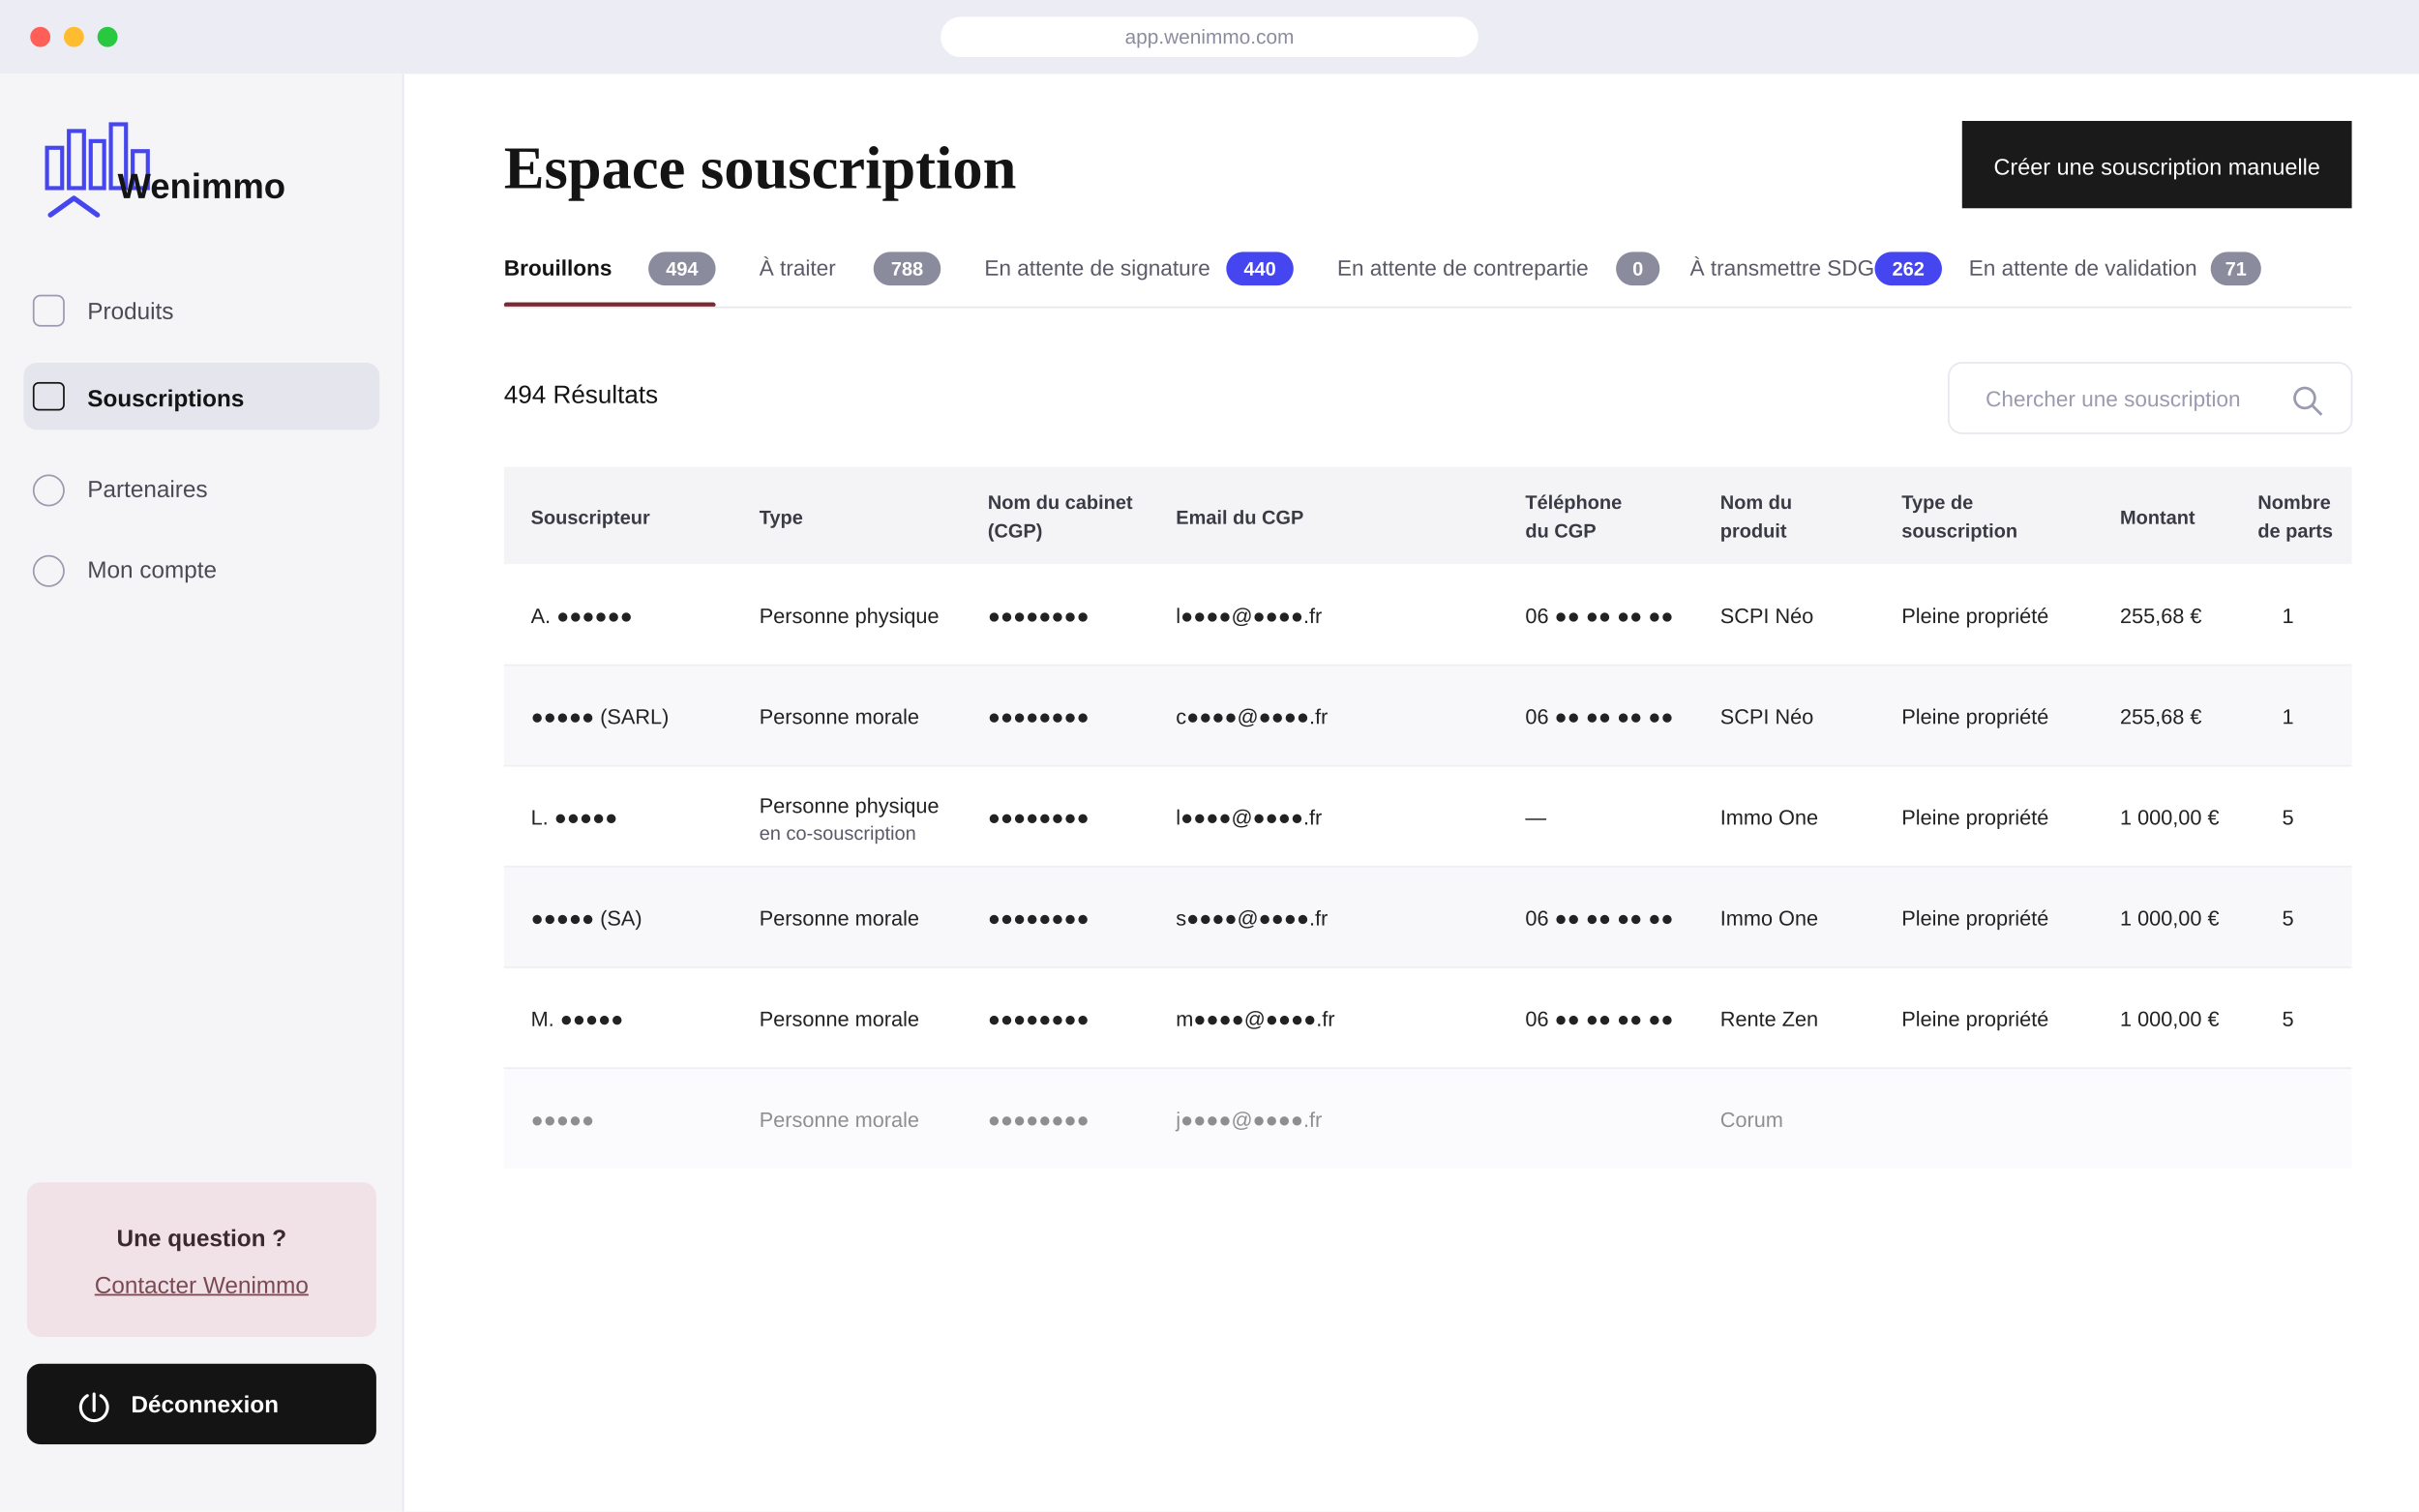
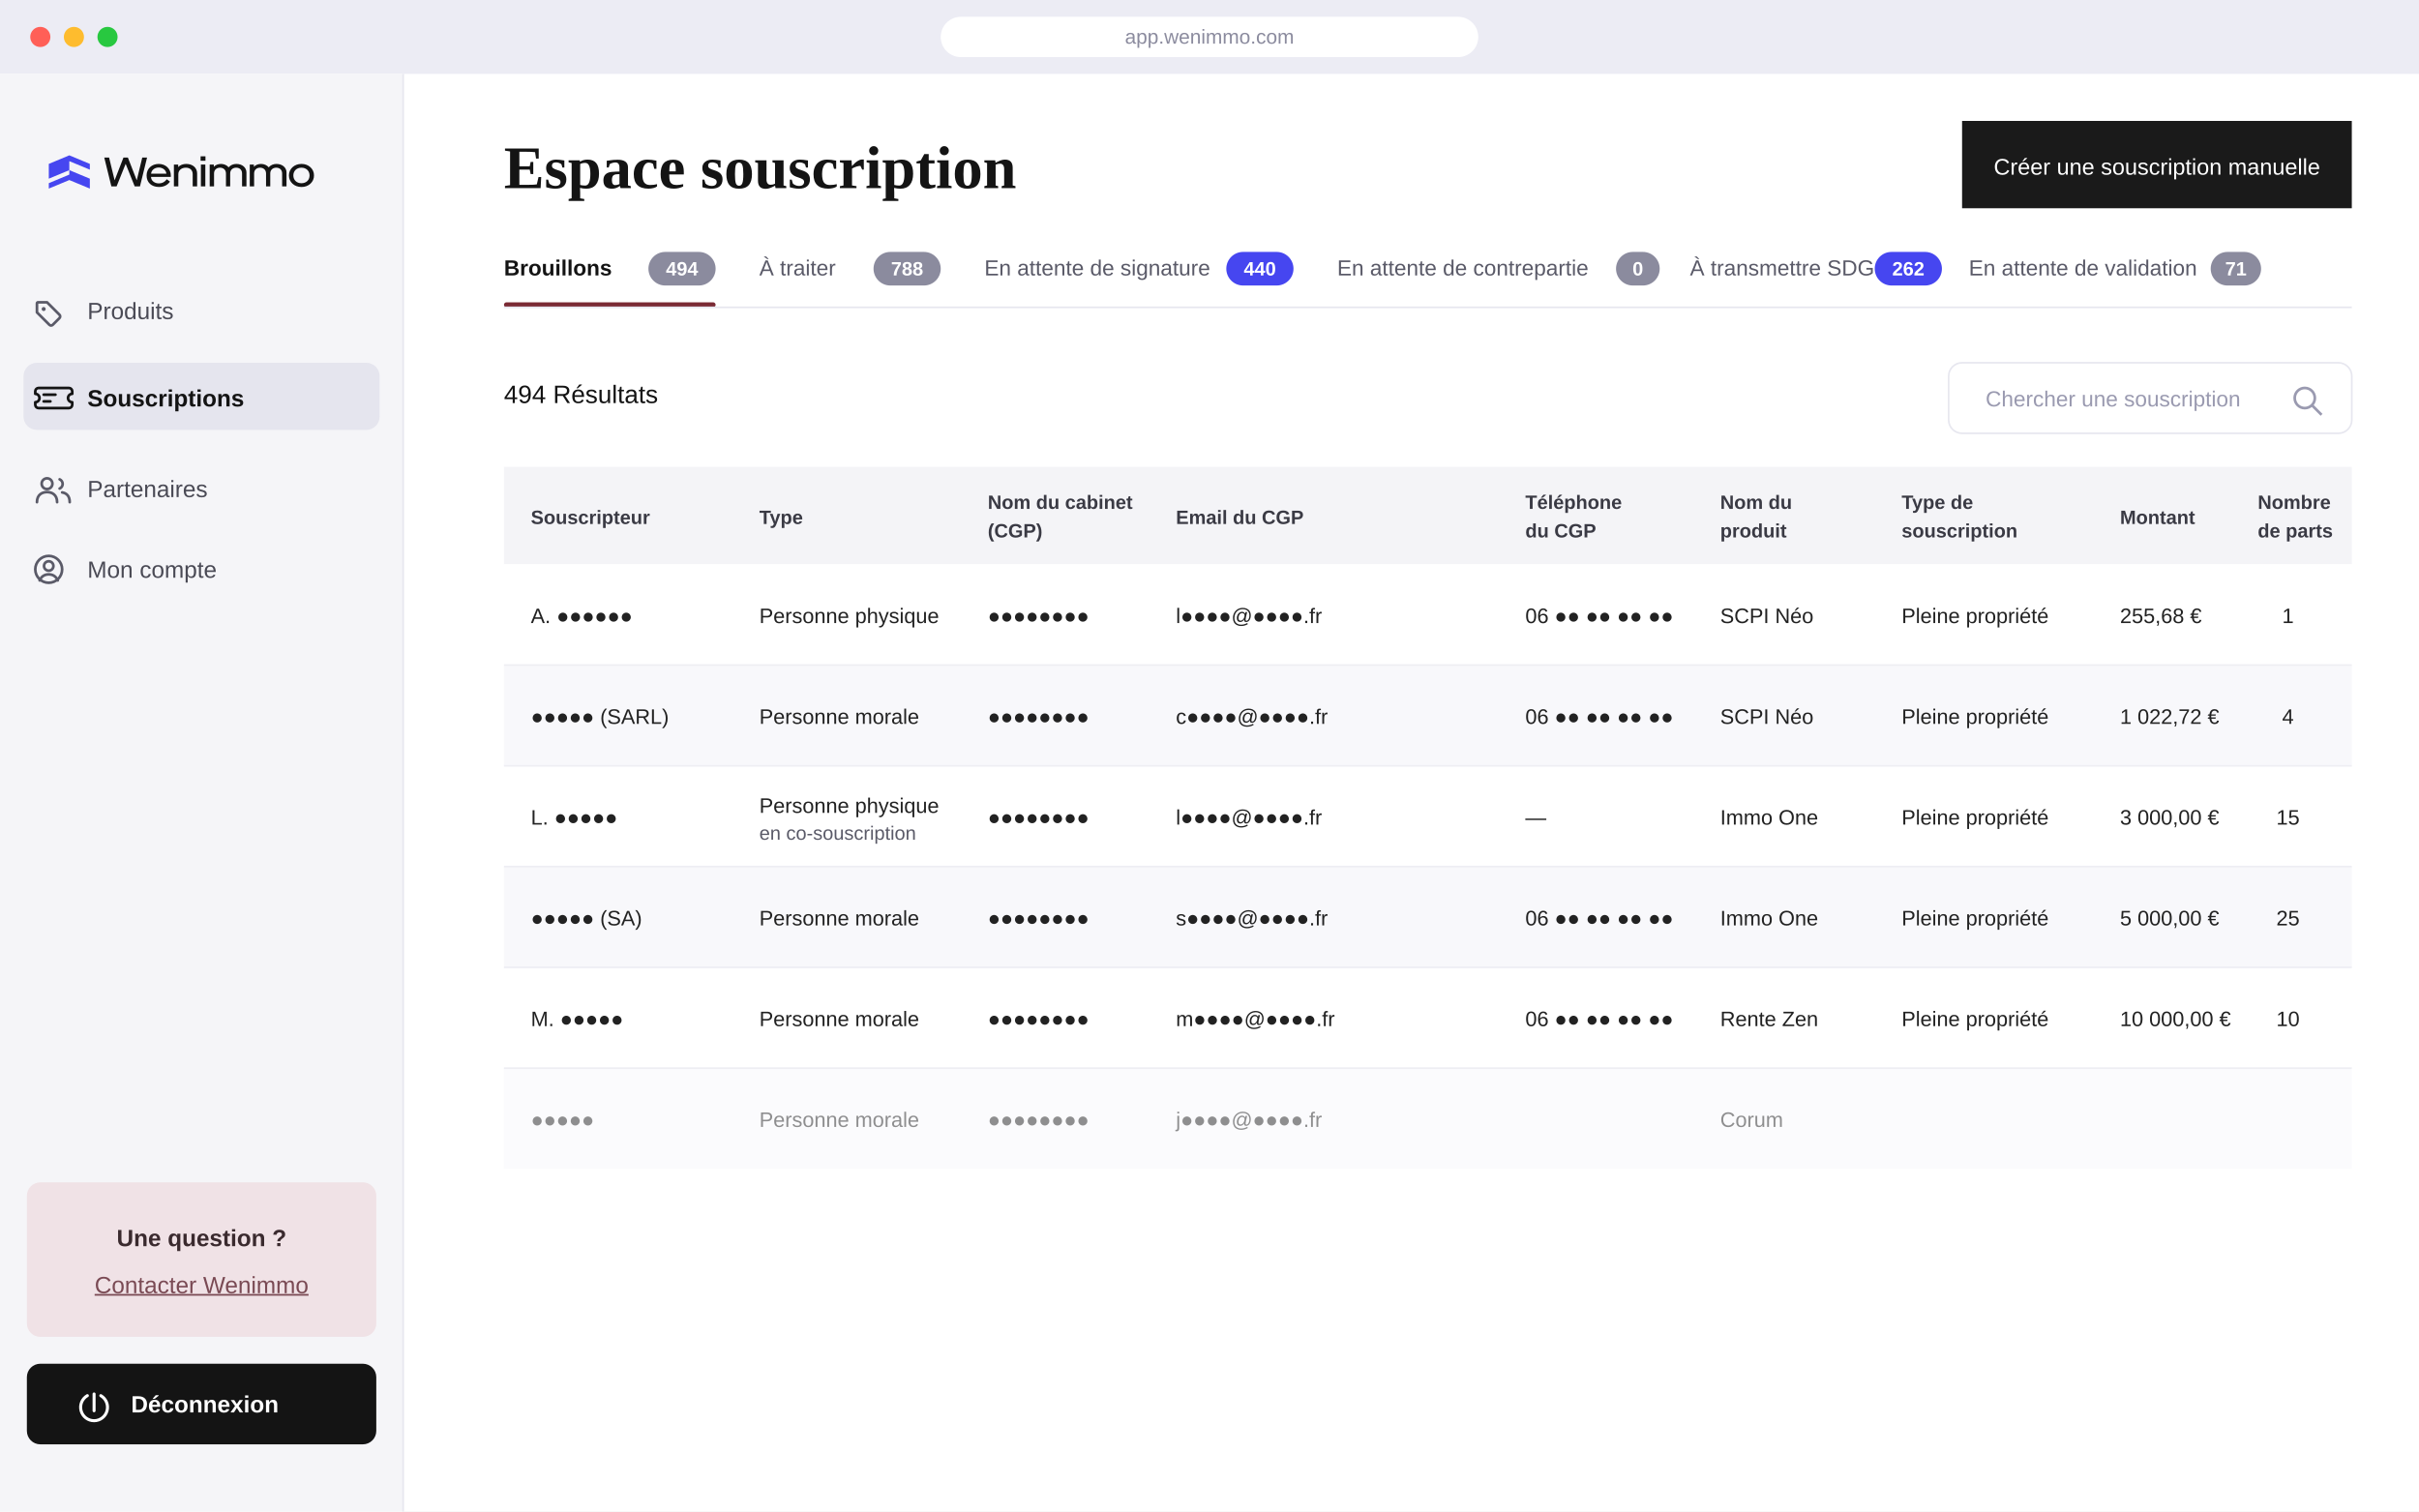
<svg xmlns="http://www.w3.org/2000/svg" width="1440" height="900" viewBox="0 0 1440 900" fill="none" font-family="'Mona Sans', 'Helvetica Neue', Arial, sans-serif">
  <defs>
    <clipPath id="frame">
      <rect width="1440" height="900" rx="0" />
    </clipPath>
  </defs>
  <g clip-path="url(#frame)">
    <rect width="1440" height="900" fill="#ffffff" />
    <rect width="1440" height="44" fill="#ececf4" />
    <circle cx="24" cy="22" r="6" fill="#ff5f57" />
    <circle cx="44" cy="22" r="6" fill="#febc2e" />
    <circle cx="64" cy="22" r="6" fill="#28c840" />
    <rect x="560" y="10" width="320" height="24" rx="12" fill="#ffffff" />
    <text x="720" y="26" text-anchor="middle" font-size="12" fill="#8b8b9e">app.wenimmo.com</text>
    <rect x="0" y="44" width="240" height="856" fill="#f5f5f8" />
    <line x1="240" y1="44" x2="240" y2="900" stroke="#e7e7ef" />
-     <g transform="translate(28,72)" stroke="#4646f0" stroke-width="2.4" fill="none">
-       <rect x="0" y="16" width="9" height="24" />
-       <rect x="13" y="6" width="9" height="34" />
-       <rect x="26" y="12" width="8" height="28" />
-       <rect x="38" y="2" width="9" height="38" />
-       <rect x="51" y="18" width="9" height="22" />
+     <g transform="translate(28,92) scale(0.86)">
+       <path d="M65.909 2.105L62.125 17.779H62.069L55.964 2.105H52.897L46.82 17.779H46.764L42.952 2.105H39.611L44.527 22.05H48.16L54.388 6.52H54.444L60.672 22.05H64.333L69.24 2.105H65.909Z" fill="#141414" />
+       <path d="M77.336 6.521C72.42 6.521 68.91 9.798 68.91 14.556C68.91 19.314 72.279 22.474 77.459 22.474C80.799 22.474 83.356 21.246 85.112 18.772L82.904 17.12C81.507 19.025 79.686 20 77.45 20C75.902 20 74.619 19.576 73.581 18.745C72.543 17.915 72.005 16.84 71.977 15.495H85.678V14.502C85.678 9.942 82.168 6.521 77.336 6.521ZM72.033 13.247C72.213 10.854 74.421 9.003 77.365 9.003C80.101 9.003 82.422 10.854 82.602 13.247H72.033Z" fill="#141414" />
+       <path d="M96.359 6.521C94.189 6.521 92.076 7.288 90.849 8.633H90.792V6.954H87.811V22.059H90.877V13.653C90.877 12.317 91.349 11.233 92.302 10.403C93.283 9.545 94.538 9.121 96.086 9.121C98.973 9.121 100.822 10.827 100.822 13.59V22.049H103.889V13.102C103.889 9.202 100.85 6.521 96.359 6.521Z" fill="#141414" />
+       <path d="M109.664 1.248H106.295V4.327H109.664V1.248Z" fill="#141414" />
+       <path d="M109.569 6.953H106.502V22.058H109.569V6.953Z" fill="#141414" />
+       <path d="M131.103 6.521C128.867 6.521 127.027 7.351 125.715 8.859H125.659C124.621 7.459 122.507 6.521 120.45 6.521C118.393 6.521 116.61 7.234 115.506 8.462H115.449V6.954H112.59V22.059H115.6V13.111C115.6 10.719 117.27 9.121 119.742 9.121C122.214 9.121 123.856 10.746 123.856 13.111V22.059H126.772V13.111C126.772 10.719 128.442 9.121 130.914 9.121C133.387 9.121 134.991 10.692 134.991 13.111V22.059H138.029V12.425C138.029 9.003 135.085 6.53 131.122 6.53L131.103 6.521Z" fill="#141414" />
+       <path d="M158.843 6.521C156.607 6.521 154.767 7.351 153.455 8.859H153.399C152.361 7.459 150.238 6.521 148.19 6.521C146.143 6.521 144.35 7.234 143.246 8.462H143.189V6.954H140.33V22.059H143.34V13.111C143.34 10.719 145.01 9.121 147.482 9.121C149.955 9.121 151.597 10.746 151.597 13.111V22.059H154.512V13.111C154.512 10.719 156.182 9.121 158.655 9.121C161.127 9.121 162.731 10.692 162.731 13.111V22.059H165.769V12.425C165.769 9.003 162.825 6.53 158.862 6.53L158.843 6.521Z" fill="#141414" />
+       <path d="M176.092 6.52C171.12 6.52 167.43 9.969 167.43 14.501C167.43 19.034 171.12 22.482 176.092 22.482C181.037 22.564 184.877 18.979 184.783 14.501C184.868 10.032 181.027 6.439 176.092 6.52ZM176.092 19.882C172.818 19.882 170.497 17.715 170.497 14.501C170.497 11.287 172.818 9.12 176.092 9.12C179.367 9.12 181.716 11.287 181.716 14.501C181.716 17.715 179.395 19.882 176.092 19.882Z" fill="#141414" />
+       <path d="M15.418 6.8V4.588L29.628 10.493V6.493L15.418 0.57L1.217 6.493V10.348V10.493V12.723V16.56V16.722L15.418 10.818V10.655V6.8Z" fill="#4646f0" />
+       <path d="M29.628 23.584V16.74L15.418 10.817V13.905L1.217 19.828V23.584L15.418 17.679L29.628 23.584Z" fill="#4646f0" />
    </g>
-     <path d="M30 128 l14 -10 14 10" stroke="#4646f0" stroke-width="3" fill="none" stroke-linecap="round" stroke-linejoin="round" />
-     <text x="70" y="118" font-size="21" font-weight="700" fill="#141414">Wenimmo</text>
    <g font-size="14" fill="#4a4a55">
-       <rect x="20" y="176" width="18" height="18" rx="4" stroke="#9a9ab0" fill="none" />
+       <g transform="translate(20,178)" stroke="#5a5a68" stroke-width="1.6" fill="none" stroke-linecap="round" stroke-linejoin="round">
+         <path d="M2 8 V2.6 A0.6 0.6 0 0 1 2.6 2 H8 L15.4 9.4 A1.4 1.4 0 0 1 15.4 11.4 L11.4 15.4 A1.4 1.4 0 0 1 9.4 15.4 L2 8 Z" />
+         <circle cx="6" cy="6" r="1.2" fill="#5a5a68" stroke="none" />
+       </g>
      <text x="52" y="190">Produits</text>
      <rect x="14" y="216" width="212" height="40" rx="8" fill="#e5e5ee" />
-       <rect x="20" y="228" width="18" height="16" rx="3" stroke="#141414" fill="none" />
+       <g transform="translate(20,228)" stroke="#141414" stroke-width="1.6" fill="none" stroke-linecap="round" stroke-linejoin="round">
+         <path d="M1 5 A2 2 0 0 1 3 3 H21 A2 2 0 0 1 23 5 V6.5 A1.5 1.5 0 0 0 23 11.5 V13 A2 2 0 0 1 21 15 H3 A2 2 0 0 1 1 13 V11.5 A1.5 1.5 0 0 0 1 6.5 Z" />
+         <line x1="6" y1="7" x2="13" y2="7" />
+         <line x1="6" y1="11" x2="10" y2="11" />
+       </g>
      <text x="52" y="242" font-weight="700" fill="#141414">Souscriptions</text>
-       <circle cx="29" cy="292" r="9" stroke="#9a9ab0" fill="none" />
+       <g transform="translate(20,282)" stroke="#5a5a68" stroke-width="1.6" fill="none" stroke-linecap="round" stroke-linejoin="round">
+         <circle cx="8" cy="6" r="3.2" />
+         <path d="M2 17 C2 12.6 5 11 8 11 C11 11 14 12.6 14 17" />
+         <path d="M15.5 3.4 A3 3 0 0 1 15.5 8.9" />
+         <path d="M17 11.2 C19.5 11.6 21.5 13.2 21.5 17" />
+       </g>
      <text x="52" y="296">Partenaires</text>
-       <circle cx="29" cy="340" r="9" stroke="#9a9ab0" fill="none" />
+       <g transform="translate(20,330)" stroke="#5a5a68" stroke-width="1.6" fill="none" stroke-linecap="round" stroke-linejoin="round">
+         <circle cx="9" cy="9" r="8" />
+         <circle cx="9" cy="7" r="2.8" />
+         <path d="M3.6 15.6 C4.8 12.8 7 12 9 12 C11 12 13.2 12.8 14.4 15.6" />
+       </g>
      <text x="52" y="344">Mon compte</text>
    </g>
    <rect x="16" y="704" width="208" height="92" rx="8" fill="#f0e2e6" />
    <text x="120" y="742" text-anchor="middle" font-size="14" font-weight="600" fill="#3a2a2e">Une question ?</text>
    <text x="120" y="770" text-anchor="middle" font-size="14" fill="#7a4a54" text-decoration="underline">Contacter Wenimmo</text>
    <rect x="16" y="812" width="208" height="48" rx="8" fill="#141414" />
    <path d="M56 830 v10 M52 831 a8 8 0 1 0 8 0" stroke="#ffffff" stroke-width="1.8" fill="none" stroke-linecap="round" />
    <text x="78" y="841" font-size="14" font-weight="600" fill="#ffffff">Déconnexion</text>
    <text x="300" y="112" font-family="Georgia, 'Times New Roman', serif" font-size="36" font-weight="700" fill="#141414">Espace souscription</text>
    <rect x="1168" y="72" width="232" height="52" fill="#1a1a1a" />
    <text x="1284" y="104" text-anchor="middle" font-size="13.5" font-weight="500" fill="#ffffff">Créer une souscription manuelle</text>
    <g font-size="13">
      <text x="300" y="164" font-weight="700" fill="#141414">Brouillons</text>
      <rect x="386" y="150" width="40" height="20" rx="10" fill="#8b8b9e" />
      <text x="406" y="164" text-anchor="middle" font-size="11.5" font-weight="700" fill="#ffffff">494</text>
      <rect x="300" y="180" width="126" height="3" rx="1.5" fill="#7a2a34" />
      <text x="452" y="164" fill="#5a5a68">À traiter</text>
      <rect x="520" y="150" width="40" height="20" rx="10" fill="#8b8b9e" />
      <text x="540" y="164" text-anchor="middle" font-size="11.5" font-weight="700" fill="#ffffff">788</text>
      <text x="586" y="164" fill="#5a5a68">En attente de signature</text>
      <rect x="730" y="150" width="40" height="20" rx="10" fill="#4646f0" />
      <text x="750" y="164" text-anchor="middle" font-size="11.5" font-weight="700" fill="#ffffff">440</text>
      <text x="796" y="164" fill="#5a5a68">En attente de contrepartie</text>
      <rect x="962" y="150" width="26" height="20" rx="10" fill="#8b8b9e" />
      <text x="975" y="164" text-anchor="middle" font-size="11.5" font-weight="700" fill="#ffffff">0</text>
      <text x="1006" y="164" fill="#5a5a68">À transmettre SDG</text>
      <rect x="1116" y="150" width="40" height="20" rx="10" fill="#4646f0" />
      <text x="1136" y="164" text-anchor="middle" font-size="11.5" font-weight="700" fill="#ffffff">262</text>
      <text x="1172" y="164" fill="#5a5a68">En attente de validation</text>
      <rect x="1316" y="150" width="30" height="20" rx="10" fill="#8b8b9e" />
      <text x="1331" y="164" text-anchor="middle" font-size="11.5" font-weight="700" fill="#ffffff">71</text>
    </g>
    <line x1="300" y1="183" x2="1400" y2="183" stroke="#e7e7ef" />
    <text x="300" y="240" font-size="15" fill="#141414">494 Résultats</text>
    <rect x="1160" y="216" width="240" height="42" rx="8" fill="#ffffff" stroke="#e7e7ef" />
    <text x="1182" y="242" font-size="13" fill="#9a9ab0">Chercher une souscription</text>
    <circle cx="1372" cy="237" r="6" stroke="#9a9ab0" stroke-width="1.6" fill="none" />
    <line x1="1376" y1="241" x2="1382" y2="247" stroke="#9a9ab0" stroke-width="1.6" />
    <rect x="300" y="278" width="1100" height="58" fill="#f4f4f7" />
    <g font-size="11.5" font-weight="700" fill="#3a3a44">
      <text x="316" y="312">Souscripteur</text>
      <text x="452" y="312">Type</text>
      <text x="588" y="303">Nom du cabinet</text>
      <text x="588" y="320">(CGP)</text>
      <text x="700" y="312">Email du CGP</text>
      <text x="908" y="303">Téléphone</text>
      <text x="908" y="320">du CGP</text>
      <text x="1024" y="303">Nom du</text>
      <text x="1024" y="320">produit</text>
      <text x="1132" y="303">Type de</text>
      <text x="1132" y="320">souscription</text>
      <text x="1262" y="312">Montant</text>
      <text x="1344" y="303">Nombre</text>
      <text x="1344" y="320">de parts</text>
    </g>
    <rect x="300" y="336" width="1100" height="60" fill="#ffffff" />
    <rect x="300" y="396" width="1100" height="60" fill="#f8f8fb" />
    <rect x="300" y="456" width="1100" height="60" fill="#ffffff" />
    <rect x="300" y="516" width="1100" height="60" fill="#f8f8fb" />
    <rect x="300" y="576" width="1100" height="60" fill="#ffffff" />
    <rect x="300" y="636" width="1100" height="60" fill="#f8f8fb" opacity="0.5" />
    <g font-size="12.5" fill="#222">
      <text x="316" y="371">A. ●●●●●●</text>
      <text x="452" y="371">Personne physique</text>
      <text x="588" y="371">●●●●●●●●</text>
      <text x="700" y="371">l●●●●@●●●●.fr</text>
      <text x="908" y="371">06 ●● ●● ●● ●●</text>
      <text x="1024" y="371">SCPI Néo</text>
      <text x="1132" y="371">Pleine propriété</text>
      <text x="1262" y="371">255,68 €</text>
      <text x="1362" y="371" text-anchor="middle">1</text>
      <text x="316" y="431">●●●●● (SARL)</text>
      <text x="452" y="431">Personne morale</text>
      <text x="588" y="431">●●●●●●●●</text>
      <text x="700" y="431">c●●●●@●●●●.fr</text>
      <text x="908" y="431">06 ●● ●● ●● ●●</text>
      <text x="1024" y="431">SCPI Néo</text>
      <text x="1132" y="431">Pleine propriété</text>
-       <text x="1262" y="431">255,68 €</text>
-       <text x="1362" y="431" text-anchor="middle">1</text>
+       <text x="1262" y="431">1 022,72 €</text>
+       <text x="1362" y="431" text-anchor="middle">4</text>
      <text x="316" y="491">L. ●●●●●</text>
      <text x="452" y="484">Personne physique</text>
      <text x="452" y="500" font-size="11.5" fill="#5a5a68">en co-souscription</text>
      <text x="588" y="491">●●●●●●●●</text>
      <text x="700" y="491">l●●●●@●●●●.fr</text>
      <text x="908" y="491">—</text>
      <text x="1024" y="491">Immo One</text>
      <text x="1132" y="491">Pleine propriété</text>
-       <text x="1262" y="491">1 000,00 €</text>
-       <text x="1362" y="491" text-anchor="middle">5</text>
+       <text x="1262" y="491">3 000,00 €</text>
+       <text x="1362" y="491" text-anchor="middle">15</text>
      <text x="316" y="551">●●●●● (SA)</text>
      <text x="452" y="551">Personne morale</text>
      <text x="588" y="551">●●●●●●●●</text>
      <text x="700" y="551">s●●●●@●●●●.fr</text>
      <text x="908" y="551">06 ●● ●● ●● ●●</text>
      <text x="1024" y="551">Immo One</text>
      <text x="1132" y="551">Pleine propriété</text>
-       <text x="1262" y="551">1 000,00 €</text>
-       <text x="1362" y="551" text-anchor="middle">5</text>
+       <text x="1262" y="551">5 000,00 €</text>
+       <text x="1362" y="551" text-anchor="middle">25</text>
      <text x="316" y="611">M. ●●●●●</text>
      <text x="452" y="611">Personne morale</text>
      <text x="588" y="611">●●●●●●●●</text>
      <text x="700" y="611">m●●●●@●●●●.fr</text>
      <text x="908" y="611">06 ●● ●● ●● ●●</text>
      <text x="1024" y="611">Rente Zen</text>
      <text x="1132" y="611">Pleine propriété</text>
-       <text x="1262" y="611">1 000,00 €</text>
-       <text x="1362" y="611" text-anchor="middle">5</text>
+       <text x="1262" y="611">10 000,00 €</text>
+       <text x="1362" y="611" text-anchor="middle">10</text>
      <g opacity="0.5">
        <text x="316" y="671">●●●●●</text>
        <text x="452" y="671">Personne morale</text>
        <text x="588" y="671">●●●●●●●●</text>
        <text x="700" y="671">j●●●●@●●●●.fr</text>
        <text x="1024" y="671">Corum</text>
      </g>
    </g>
    <g stroke="#eeeef3">
      <line x1="300" y1="396" x2="1400" y2="396" />
      <line x1="300" y1="456" x2="1400" y2="456" />
      <line x1="300" y1="516" x2="1400" y2="516" />
      <line x1="300" y1="576" x2="1400" y2="576" />
      <line x1="300" y1="636" x2="1400" y2="636" />
    </g>
  </g>
</svg>
